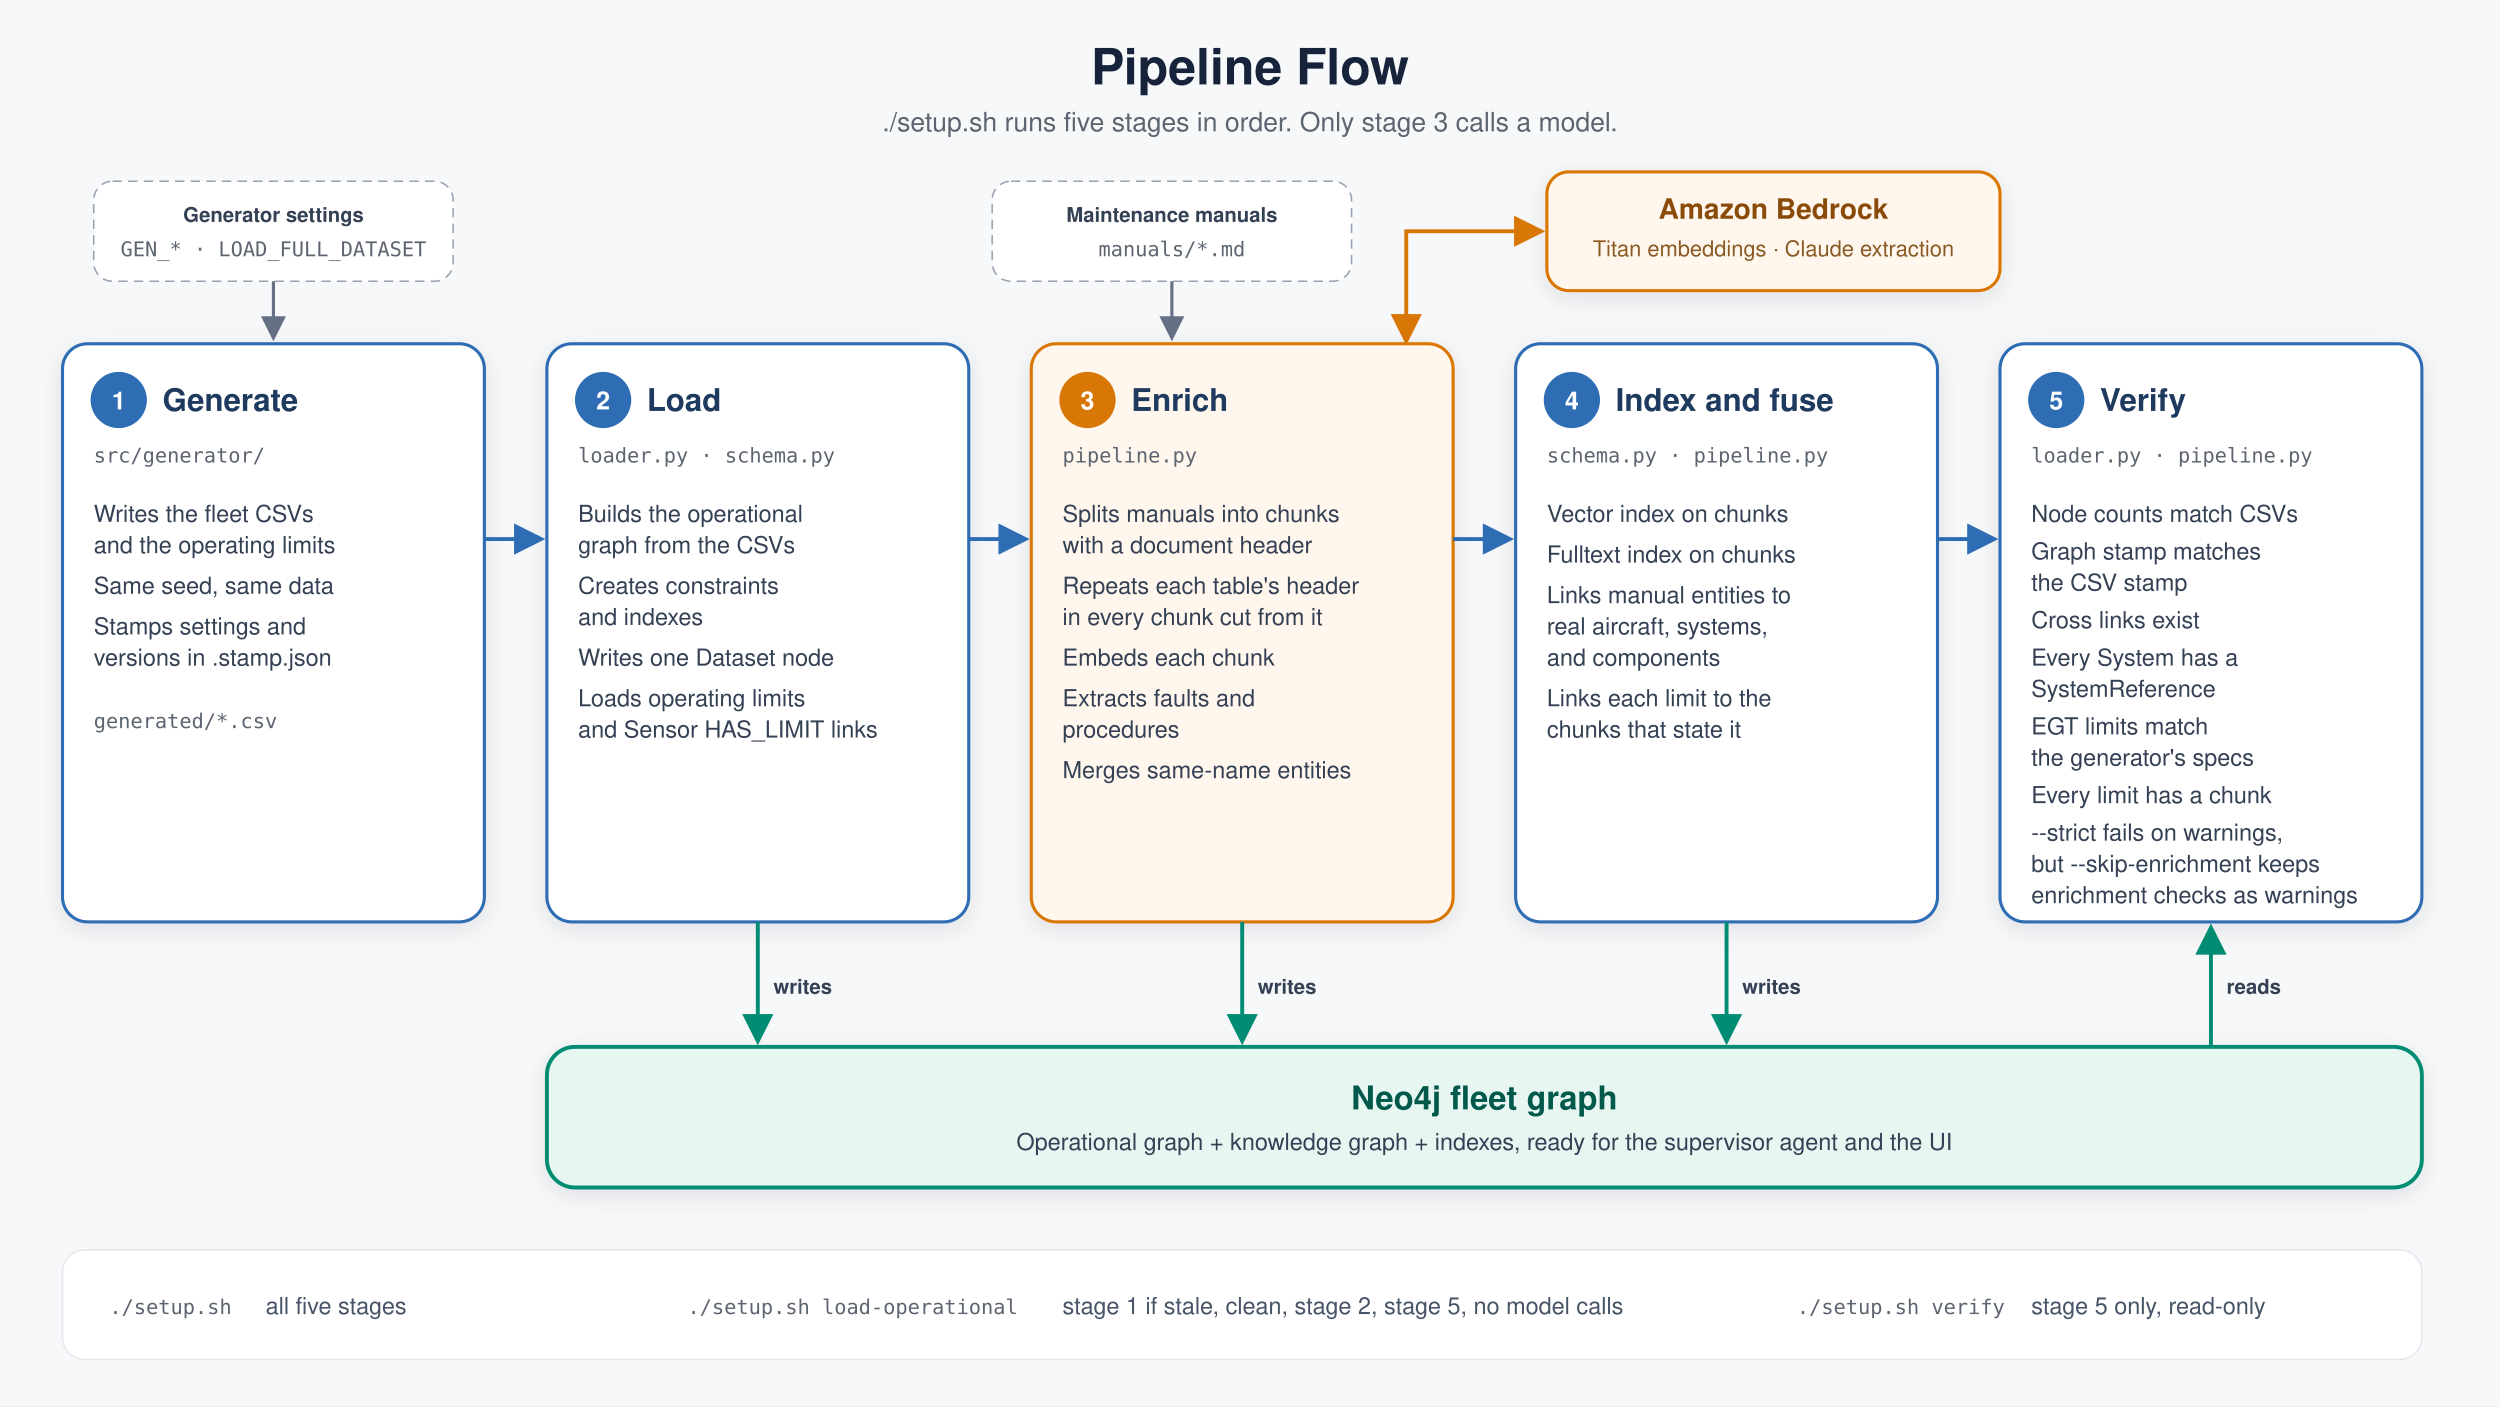
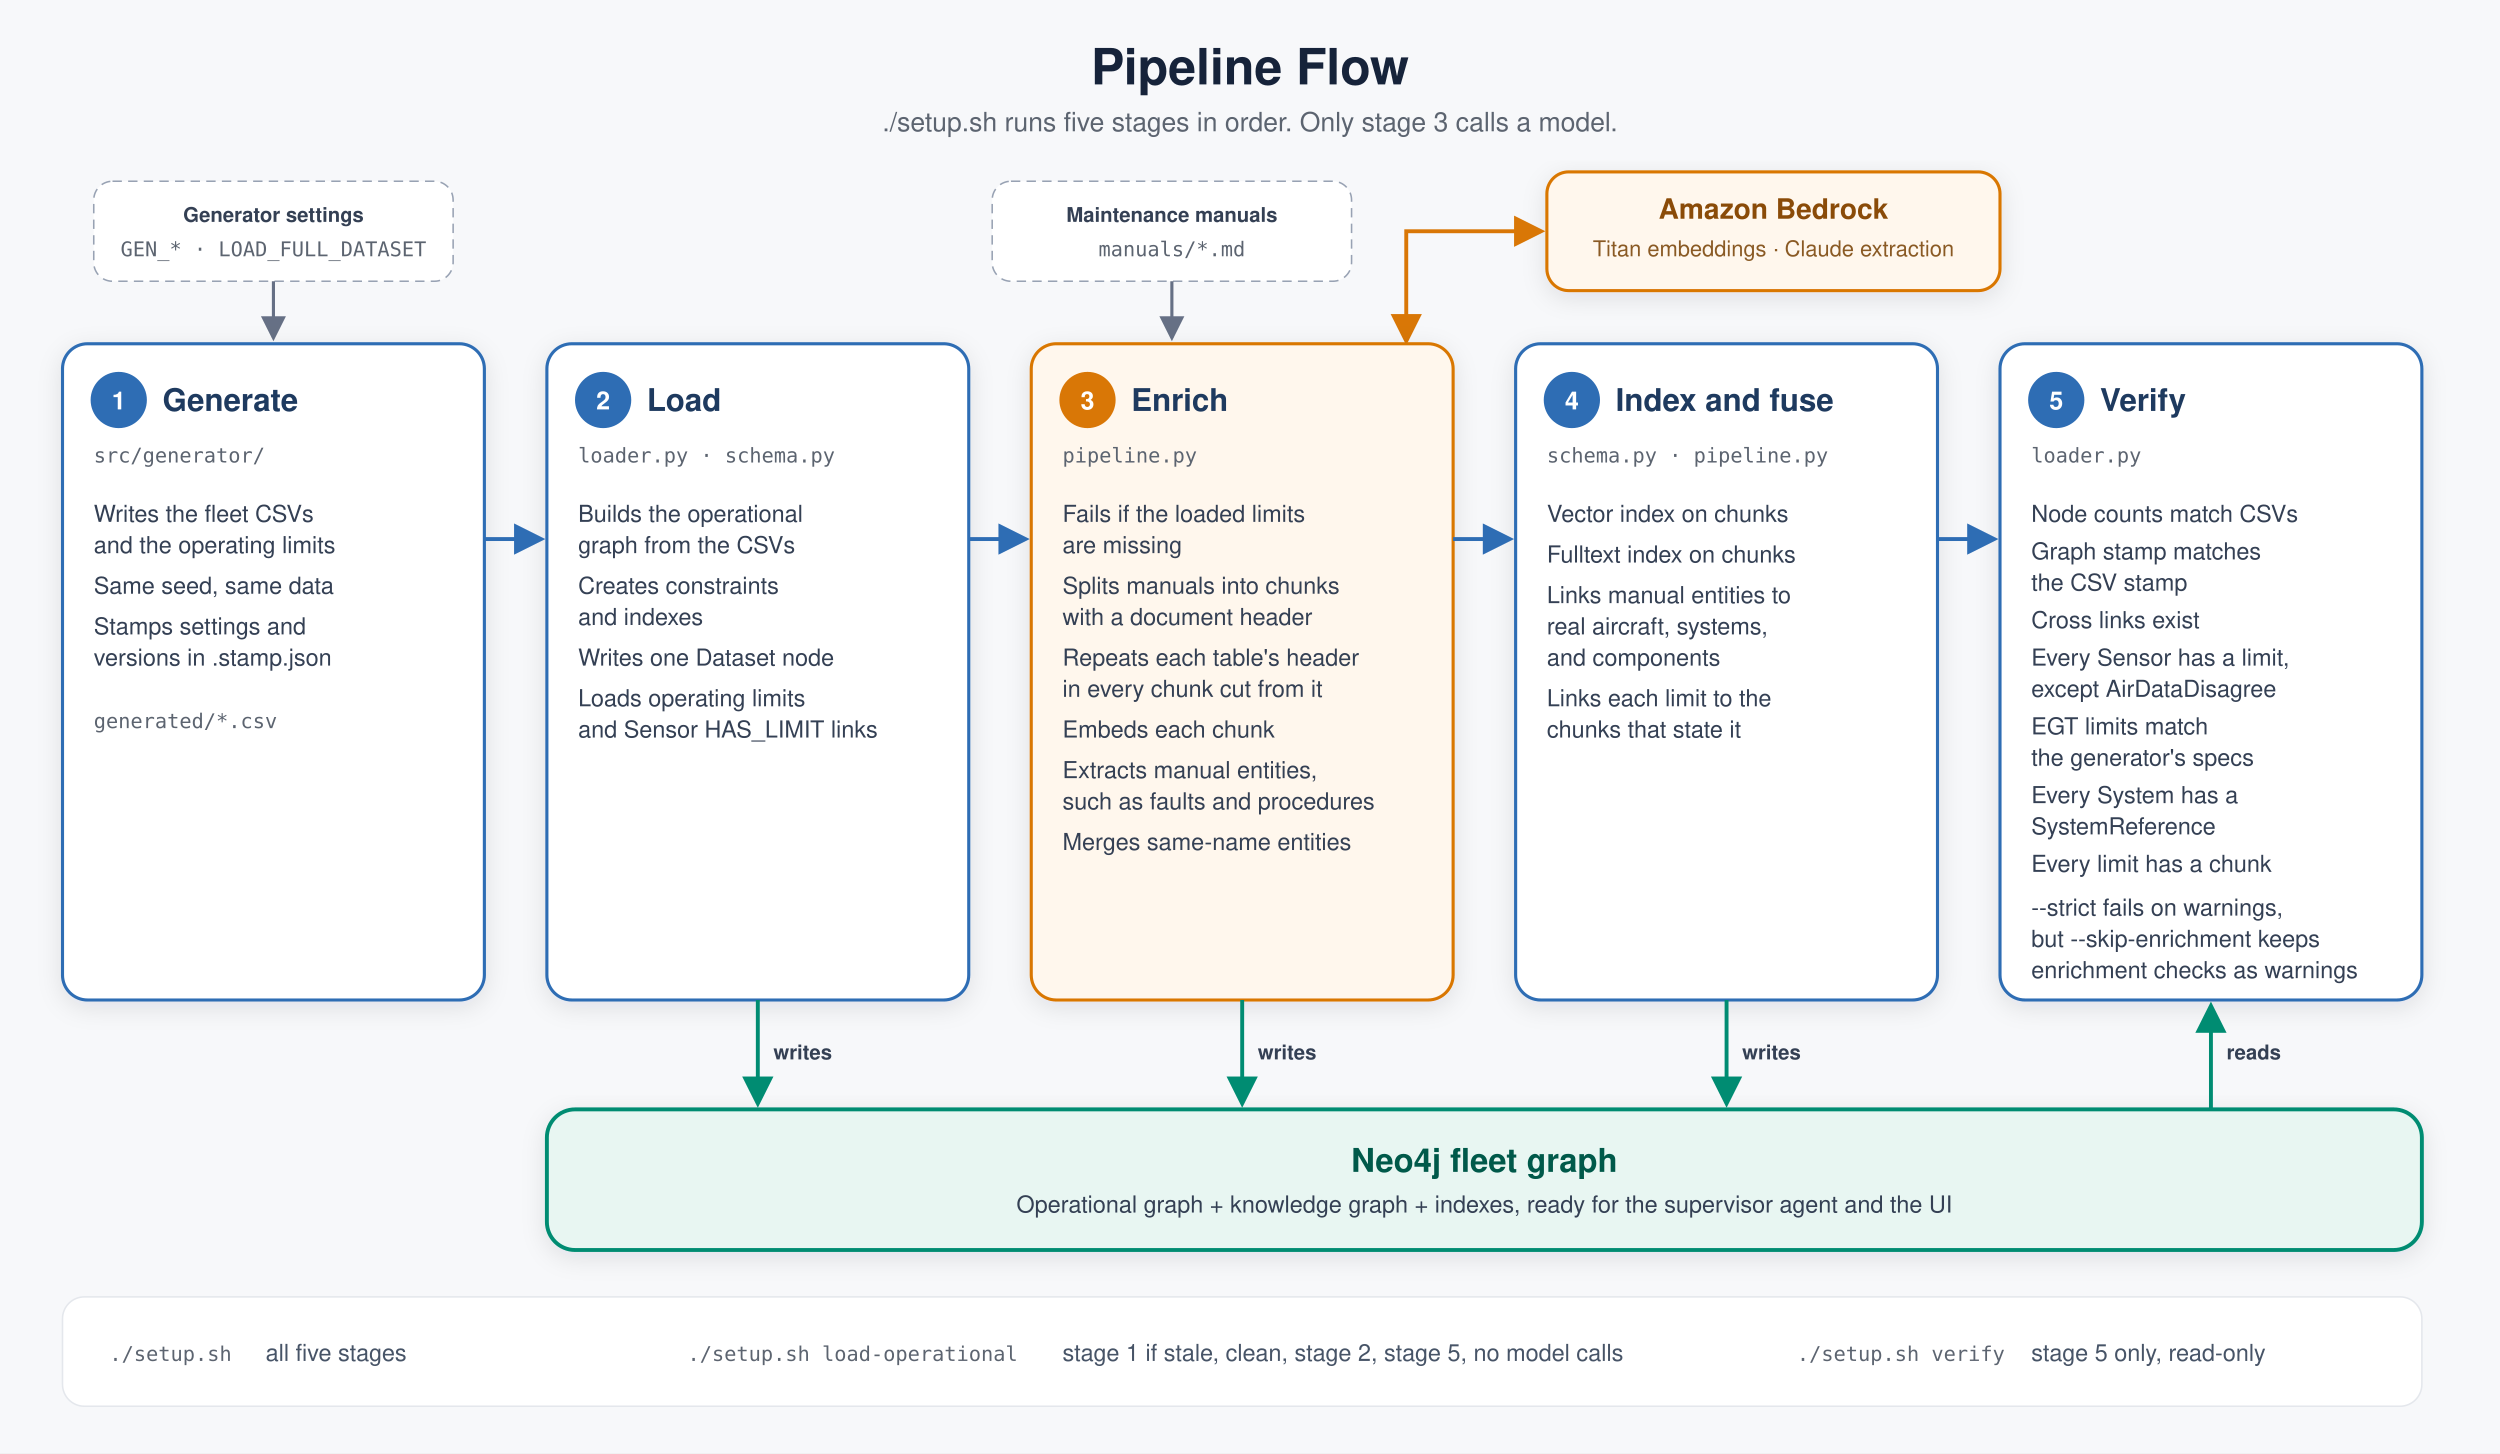
- <svg xmlns="http://www.w3.org/2000/svg" width="1600" height="900" viewBox="0 0 1600 900" font-family="'Helvetica Neue', Helvetica, Arial, sans-serif">
+ <svg xmlns="http://www.w3.org/2000/svg" width="1600" height="930" viewBox="0 0 1600 930" font-family="'Helvetica Neue', Helvetica, Arial, sans-serif">
  <style>
    .h1 { font-size: 32px; font-weight: 700; fill: #16233A; }
    .sub { font-size: 17px; fill: #5C6470; }
    .t { font-size: 20px; font-weight: 700; fill: #1E3A5F; }
    .s { font-size: 15px; fill: #344054; }
    .m { font-size: 13px; fill: #5C6470; font-family: Menlo, Consolas, monospace; }
    .lbl { font-size: 13px; font-weight: 600; fill: #344054; }
    .num { font-size: 16px; font-weight: 700; fill: #FFFFFF; }
  </style>
  <defs>
    <filter id="shadow" x="-15%" y="-15%" width="130%" height="140%">
      <feDropShadow dx="0" dy="4" stdDeviation="8" flood-color="#101828" flood-opacity="0.10" />
    </filter>
    <marker id="a-blue" viewBox="0 0 10 10" refX="8.5" refY="5" markerWidth="8" markerHeight="8" orient="auto-start-reverse">
      <path d="M0,0 L10,5 L0,10 Z" fill="#2E6DB4" />
    </marker>
    <marker id="a-teal" viewBox="0 0 10 10" refX="8.5" refY="5" markerWidth="8" markerHeight="8" orient="auto-start-reverse">
      <path d="M0,0 L10,5 L0,10 Z" fill="#008C72" />
    </marker>
    <marker id="a-orange" viewBox="0 0 10 10" refX="8.5" refY="5" markerWidth="8" markerHeight="8" orient="auto-start-reverse">
      <path d="M0,0 L10,5 L0,10 Z" fill="#D97706" />
    </marker>
    <marker id="a-slate" viewBox="0 0 10 10" refX="8.5" refY="5" markerWidth="8" markerHeight="8" orient="auto-start-reverse">
      <path d="M0,0 L10,5 L0,10 Z" fill="#667085" />
    </marker>
  </defs>
-   <rect width="1600" height="900" fill="#F7F8FA" />
+   <rect width="1600" height="930" fill="#F7F8FA" />
  <text x="800" y="54" text-anchor="middle" class="h1">Pipeline Flow</text>
  <text x="800" y="84" text-anchor="middle" class="sub">./setup.sh runs five stages in order. Only stage 3 calls a model.</text>
  <rect x="60" y="116" width="230" height="64" rx="12" fill="#FFFFFF" stroke="#98A2B3" stroke-dasharray="6 4" />
  <text x="175" y="142" text-anchor="middle" class="lbl">Generator settings</text>
  <text x="175" y="164" text-anchor="middle" class="m">GEN_* · LOAD_FULL_DATASET</text>
  <path d="M175,180 V216" fill="none" stroke="#667085" stroke-width="2" marker-end="url(#a-slate)" />
  <rect x="635" y="116" width="230" height="64" rx="12" fill="#FFFFFF" stroke="#98A2B3" stroke-dasharray="6 4" />
  <text x="750" y="142" text-anchor="middle" class="lbl">Maintenance manuals</text>
  <text x="750" y="164" text-anchor="middle" class="m">manuals/*.md</text>
  <path d="M750,180 V216" fill="none" stroke="#667085" stroke-width="2" marker-end="url(#a-slate)" />
  <rect x="990" y="110" width="290" height="76" rx="14" fill="#FFF7ED" stroke="#D97706" stroke-width="2" filter="url(#shadow)" />
  <text x="1135" y="140" text-anchor="middle" font-size="18" font-weight="700" fill="#8A4B08">Amazon Bedrock</text>
  <text x="1135" y="164" text-anchor="middle" font-size="14" fill="#8A5A24">Titan embeddings · Claude extraction</text>
  <path d="M900,218 V148 H986" fill="none" stroke="#D97706" stroke-width="2.5" marker-start="url(#a-orange)" marker-end="url(#a-orange)" />
  <g filter="url(#shadow)">
-     <rect x="40" y="220" width="270" height="370" rx="16" fill="#FFFFFF" stroke="#2E6DB4" stroke-width="2" />
-     <rect x="350" y="220" width="270" height="370" rx="16" fill="#FFFFFF" stroke="#2E6DB4" stroke-width="2" />
-     <rect x="660" y="220" width="270" height="370" rx="16" fill="#FFF7ED" stroke="#D97706" stroke-width="2" />
-     <rect x="970" y="220" width="270" height="370" rx="16" fill="#FFFFFF" stroke="#2E6DB4" stroke-width="2" />
-     <rect x="1280" y="220" width="270" height="370" rx="16" fill="#FFFFFF" stroke="#2E6DB4" stroke-width="2" />
+     <rect x="40" y="220" width="270" height="420" rx="16" fill="#FFFFFF" stroke="#2E6DB4" stroke-width="2" />
+     <rect x="350" y="220" width="270" height="420" rx="16" fill="#FFFFFF" stroke="#2E6DB4" stroke-width="2" />
+     <rect x="660" y="220" width="270" height="420" rx="16" fill="#FFF7ED" stroke="#D97706" stroke-width="2" />
+     <rect x="970" y="220" width="270" height="420" rx="16" fill="#FFFFFF" stroke="#2E6DB4" stroke-width="2" />
+     <rect x="1280" y="220" width="270" height="420" rx="16" fill="#FFFFFF" stroke="#2E6DB4" stroke-width="2" />
  </g>
  <circle cx="76" cy="256" r="18" fill="#2E6DB4" />
  <text x="76" y="262" text-anchor="middle" class="num">1</text>
  <text x="104" y="263" class="t">Generate</text>
  <text x="60" y="296" class="m">src/generator/</text>
  <text x="60" y="334" class="s">Writes the fleet CSVs</text>
  <text x="60" y="354" class="s">and the operating limits</text>
  <text x="60" y="380" class="s">Same seed, same data</text>
  <text x="60" y="406" class="s">Stamps settings and</text>
  <text x="60" y="426" class="s">versions in .stamp.json</text>
  <text x="60" y="466" class="m">generated/*.csv</text>
  <circle cx="386" cy="256" r="18" fill="#2E6DB4" />
  <text x="386" y="262" text-anchor="middle" class="num">2</text>
  <text x="414" y="263" class="t">Load</text>
  <text x="370" y="296" class="m">loader.py · schema.py</text>
  <text x="370" y="334" class="s">Builds the operational</text>
  <text x="370" y="354" class="s">graph from the CSVs</text>
  <text x="370" y="380" class="s">Creates constraints</text>
  <text x="370" y="400" class="s">and indexes</text>
  <text x="370" y="426" class="s">Writes one Dataset node</text>
  <text x="370" y="452" class="s">Loads operating limits</text>
  <text x="370" y="472" class="s">and Sensor HAS_LIMIT links</text>
  <circle cx="696" cy="256" r="18" fill="#D97706" />
  <text x="696" y="262" text-anchor="middle" class="num">3</text>
  <text x="724" y="263" class="t" fill="#8A4B08">Enrich</text>
  <text x="680" y="296" class="m">pipeline.py</text>
-   <text x="680" y="334" class="s">Splits manuals into chunks</text>
-   <text x="680" y="354" class="s">with a document header</text>
-   <text x="680" y="380" class="s">Repeats each table's header</text>
-   <text x="680" y="400" class="s">in every chunk cut from it</text>
-   <text x="680" y="426" class="s">Embeds each chunk</text>
-   <text x="680" y="452" class="s">Extracts faults and</text>
-   <text x="680" y="472" class="s">procedures</text>
-   <text x="680" y="498" class="s">Merges same-name entities</text>
+   <text x="680" y="334" class="s">Fails if the loaded limits</text>
+   <text x="680" y="354" class="s">are missing</text>
+   <text x="680" y="380" class="s">Splits manuals into chunks</text>
+   <text x="680" y="400" class="s">with a document header</text>
+   <text x="680" y="426" class="s">Repeats each table's header</text>
+   <text x="680" y="446" class="s">in every chunk cut from it</text>
+   <text x="680" y="472" class="s">Embeds each chunk</text>
+   <text x="680" y="498" class="s">Extracts manual entities,</text>
+   <text x="680" y="518" class="s">such as faults and procedures</text>
+   <text x="680" y="544" class="s">Merges same-name entities</text>
  <circle cx="1006" cy="256" r="18" fill="#2E6DB4" />
  <text x="1006" y="262" text-anchor="middle" class="num">4</text>
  <text x="1034" y="263" class="t">Index and fuse</text>
  <text x="990" y="296" class="m">schema.py · pipeline.py</text>
  <text x="990" y="334" class="s">Vector index on chunks</text>
  <text x="990" y="360" class="s">Fulltext index on chunks</text>
  <text x="990" y="386" class="s">Links manual entities to</text>
  <text x="990" y="406" class="s">real aircraft, systems,</text>
  <text x="990" y="426" class="s">and components</text>
  <text x="990" y="452" class="s">Links each limit to the</text>
  <text x="990" y="472" class="s">chunks that state it</text>
  <circle cx="1316" cy="256" r="18" fill="#2E6DB4" />
  <text x="1316" y="262" text-anchor="middle" class="num">5</text>
  <text x="1344" y="263" class="t">Verify</text>
-   <text x="1300" y="296" class="m">loader.py · pipeline.py</text>
+   <text x="1300" y="296" class="m">loader.py</text>
  <text x="1300" y="334" class="s">Node counts match CSVs</text>
  <text x="1300" y="358" class="s">Graph stamp matches</text>
  <text x="1300" y="378" class="s">the CSV stamp</text>
  <text x="1300" y="402" class="s">Cross links exist</text>
-   <text x="1300" y="426" class="s">Every System has a</text>
-   <text x="1300" y="446" class="s">SystemReference</text>
+   <text x="1300" y="426" class="s">Every Sensor has a limit,</text>
+   <text x="1300" y="446" class="s">except AirDataDisagree</text>
  <text x="1300" y="470" class="s">EGT limits match</text>
  <text x="1300" y="490" class="s">the generator's specs</text>
-   <text x="1300" y="514" class="s">Every limit has a chunk</text>
-   <text x="1300" y="538" class="s">--strict fails on warnings,</text>
-   <text x="1300" y="558" class="s">but --skip-enrichment keeps</text>
-   <text x="1300" y="578" class="s">enrichment checks as warnings</text>
+   <text x="1300" y="514" class="s">Every System has a</text>
+   <text x="1300" y="534" class="s">SystemReference</text>
+   <text x="1300" y="558" class="s">Every limit has a chunk</text>
+   <text x="1300" y="586" class="s">--strict fails on warnings,</text>
+   <text x="1300" y="606" class="s">but --skip-enrichment keeps</text>
+   <text x="1300" y="626" class="s">enrichment checks as warnings</text>
  <path d="M310,345 H346" fill="none" stroke="#2E6DB4" stroke-width="2.5" marker-end="url(#a-blue)" />
  <path d="M620,345 H656" fill="none" stroke="#2E6DB4" stroke-width="2.5" marker-end="url(#a-blue)" />
  <path d="M930,345 H966" fill="none" stroke="#2E6DB4" stroke-width="2.5" marker-end="url(#a-blue)" />
  <path d="M1240,345 H1276" fill="none" stroke="#2E6DB4" stroke-width="2.5" marker-end="url(#a-blue)" />
-   <rect x="350" y="670" width="1200" height="90" rx="18" fill="#E8F6F2" stroke="#008C72" stroke-width="2.5" filter="url(#shadow)" />
-   <text x="950" y="710" text-anchor="middle" font-size="21" font-weight="700" fill="#00594A">Neo4j fleet graph</text>
-   <text x="950" y="736" text-anchor="middle" class="s">Operational graph + knowledge graph + indexes, ready for the supervisor agent and the UI</text>
-   <path d="M485,590 V666" fill="none" stroke="#008C72" stroke-width="2.5" marker-end="url(#a-teal)" />
-   <text x="495" y="636" class="lbl" fill="#00594A">writes</text>
-   <path d="M795,590 V666" fill="none" stroke="#008C72" stroke-width="2.5" marker-end="url(#a-teal)" />
-   <text x="805" y="636" class="lbl" fill="#00594A">writes</text>
-   <path d="M1105,590 V666" fill="none" stroke="#008C72" stroke-width="2.5" marker-end="url(#a-teal)" />
-   <text x="1115" y="636" class="lbl" fill="#00594A">writes</text>
-   <path d="M1415,670 V594" fill="none" stroke="#008C72" stroke-width="2.5" marker-end="url(#a-teal)" />
-   <text x="1425" y="636" class="lbl" fill="#00594A">reads</text>
-   <rect x="40" y="800" width="1510" height="70" rx="14" fill="#FFFFFF" stroke="#E4E7EC" />
-   <text x="70" y="841" class="m" fill="#16233A">./setup.sh</text>
-   <text x="170" y="841" font-size="15" fill="#475467">all five stages</text>
-   <text x="440" y="841" class="m" fill="#16233A">./setup.sh load-operational</text>
-   <text x="680" y="841" font-size="15" fill="#475467">stage 1 if stale, clean, stage 2, stage 5, no model calls</text>
-   <text x="1150" y="841" class="m" fill="#16233A">./setup.sh verify</text>
-   <text x="1300" y="841" font-size="15" fill="#475467">stage 5 only, read-only</text>
+   <rect x="350" y="710" width="1200" height="90" rx="18" fill="#E8F6F2" stroke="#008C72" stroke-width="2.5" filter="url(#shadow)" />
+   <text x="950" y="750" text-anchor="middle" font-size="21" font-weight="700" fill="#00594A">Neo4j fleet graph</text>
+   <text x="950" y="776" text-anchor="middle" class="s">Operational graph + knowledge graph + indexes, ready for the supervisor agent and the UI</text>
+   <path d="M485,640 V706" fill="none" stroke="#008C72" stroke-width="2.5" marker-end="url(#a-teal)" />
+   <text x="495" y="678" class="lbl" fill="#00594A">writes</text>
+   <path d="M795,640 V706" fill="none" stroke="#008C72" stroke-width="2.5" marker-end="url(#a-teal)" />
+   <text x="805" y="678" class="lbl" fill="#00594A">writes</text>
+   <path d="M1105,640 V706" fill="none" stroke="#008C72" stroke-width="2.5" marker-end="url(#a-teal)" />
+   <text x="1115" y="678" class="lbl" fill="#00594A">writes</text>
+   <path d="M1415,710 V644" fill="none" stroke="#008C72" stroke-width="2.5" marker-end="url(#a-teal)" />
+   <text x="1425" y="678" class="lbl" fill="#00594A">reads</text>
+   <rect x="40" y="830" width="1510" height="70" rx="14" fill="#FFFFFF" stroke="#E4E7EC" />
+   <text x="70" y="871" class="m" fill="#16233A">./setup.sh</text>
+   <text x="170" y="871" font-size="15" fill="#475467">all five stages</text>
+   <text x="440" y="871" class="m" fill="#16233A">./setup.sh load-operational</text>
+   <text x="680" y="871" font-size="15" fill="#475467">stage 1 if stale, clean, stage 2, stage 5, no model calls</text>
+   <text x="1150" y="871" class="m" fill="#16233A">./setup.sh verify</text>
+   <text x="1300" y="871" font-size="15" fill="#475467">stage 5 only, read-only</text>
</svg>
